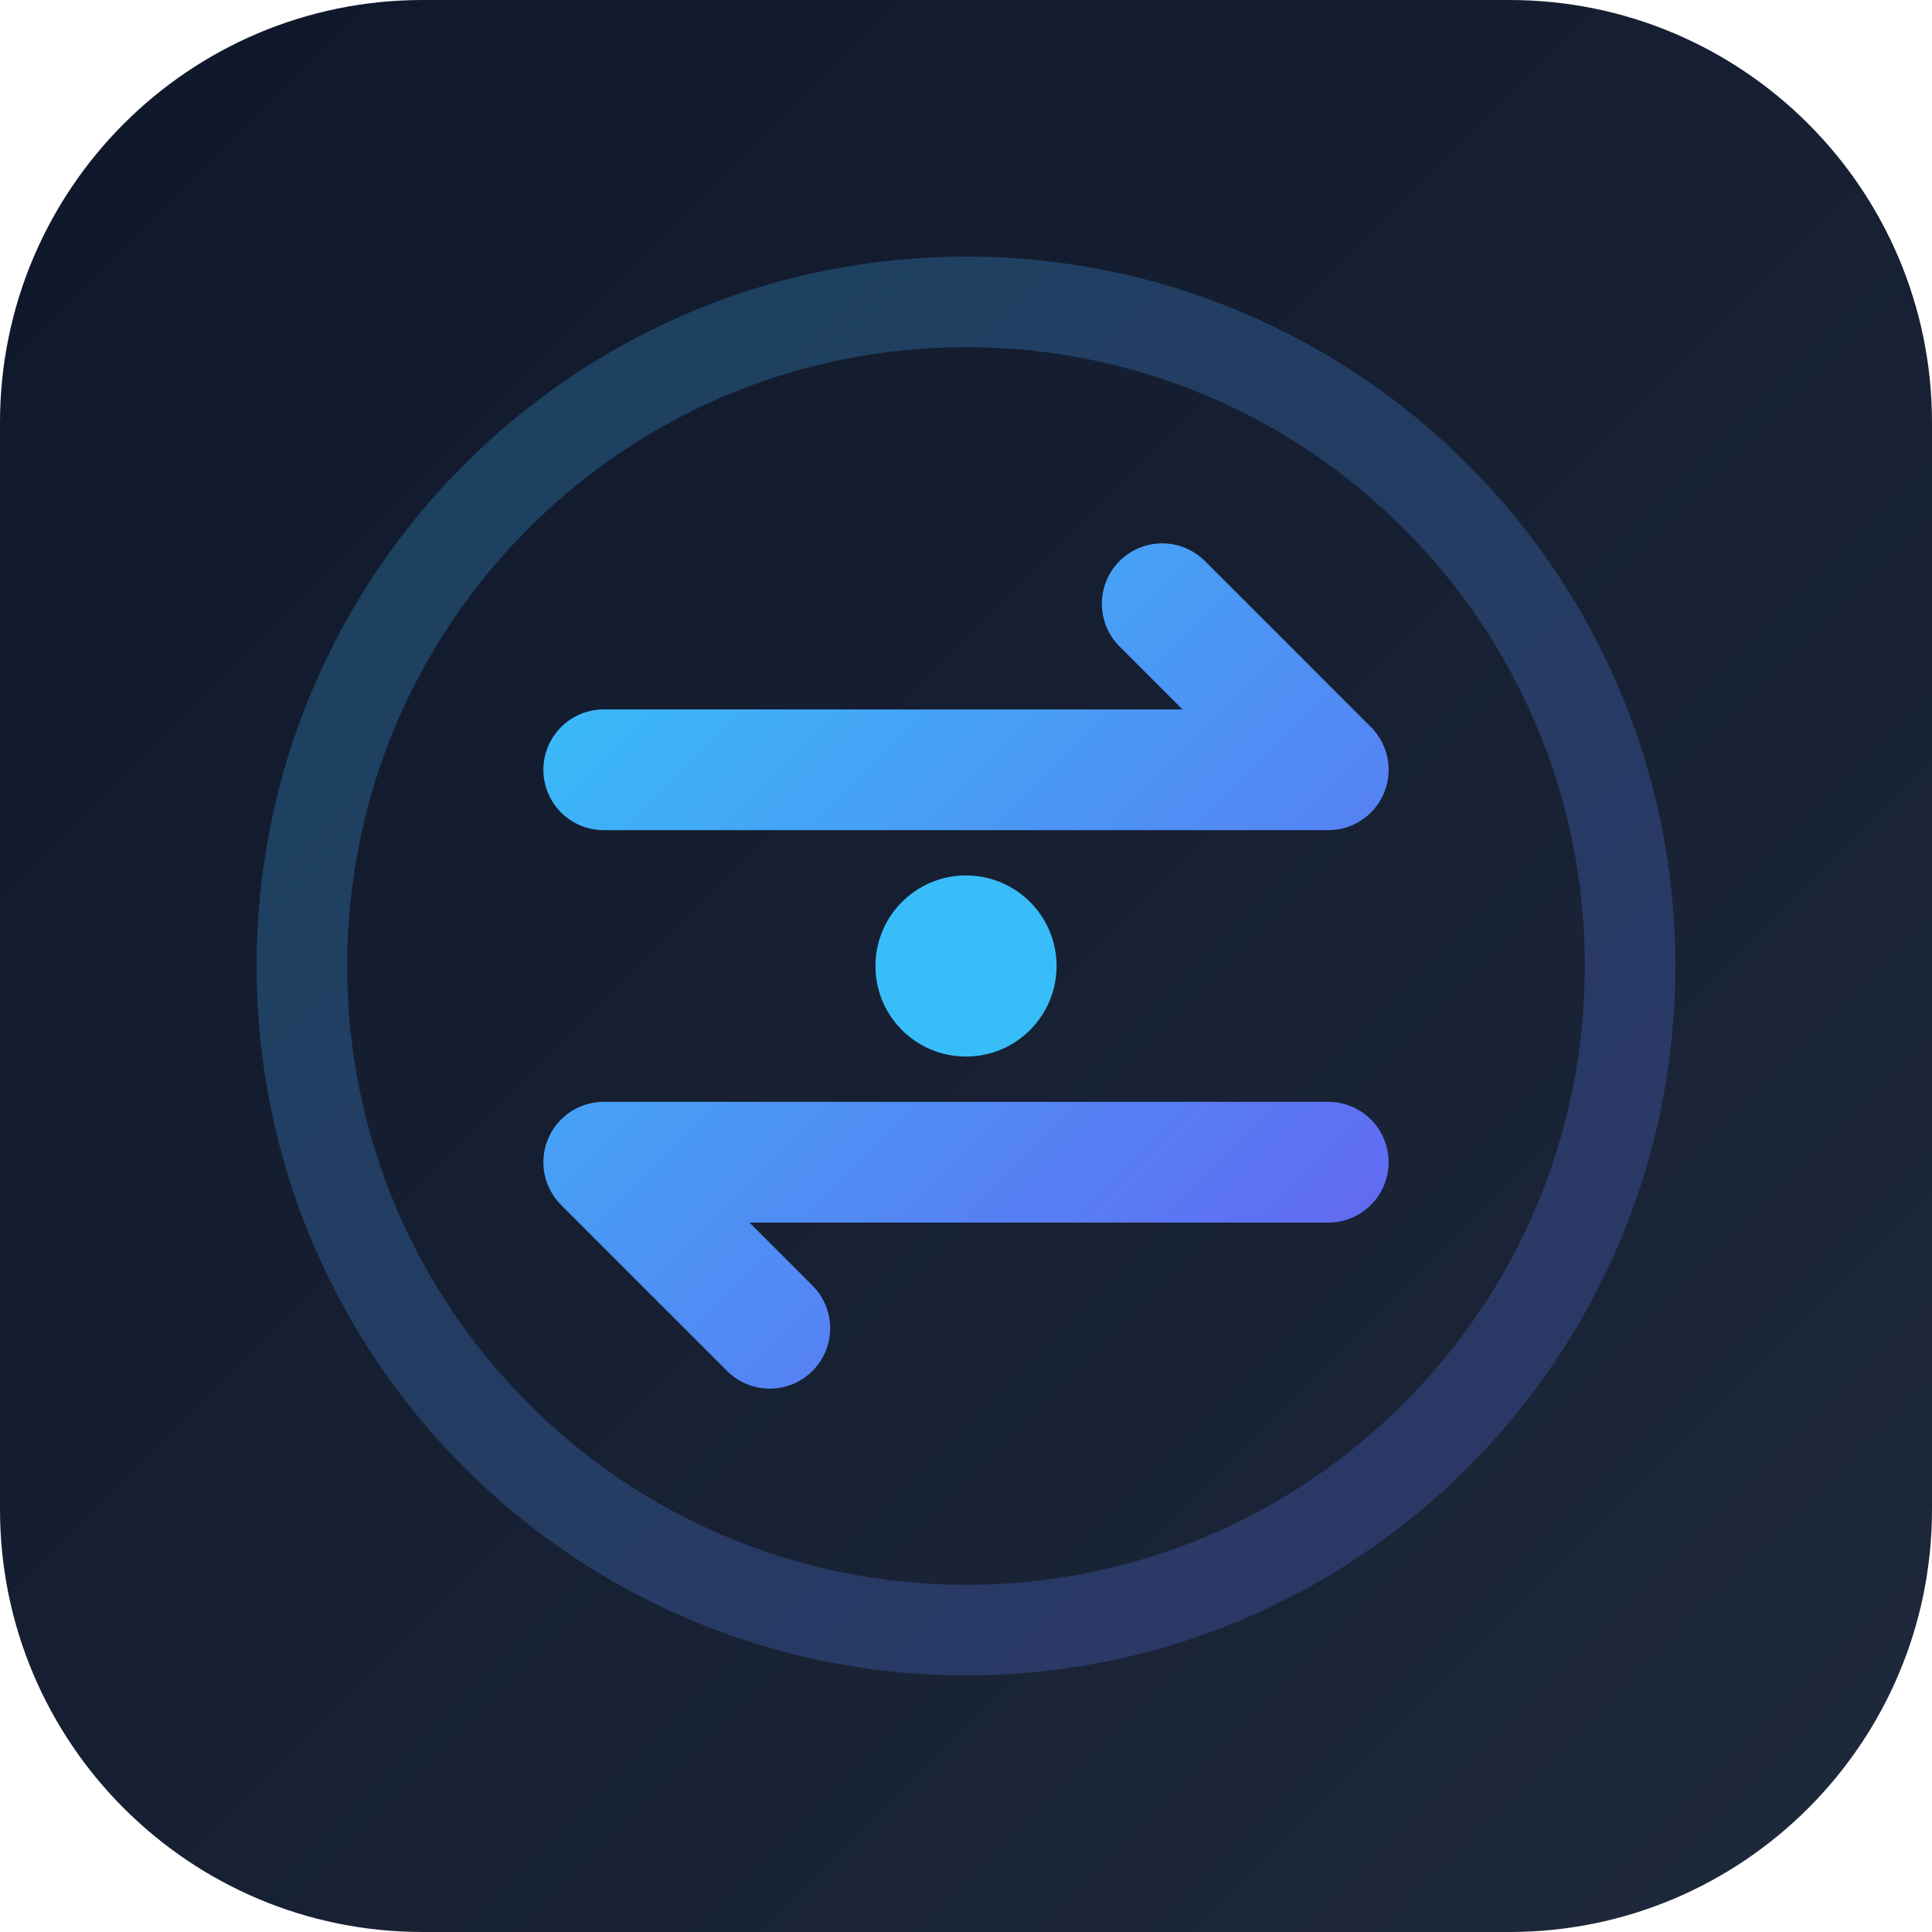
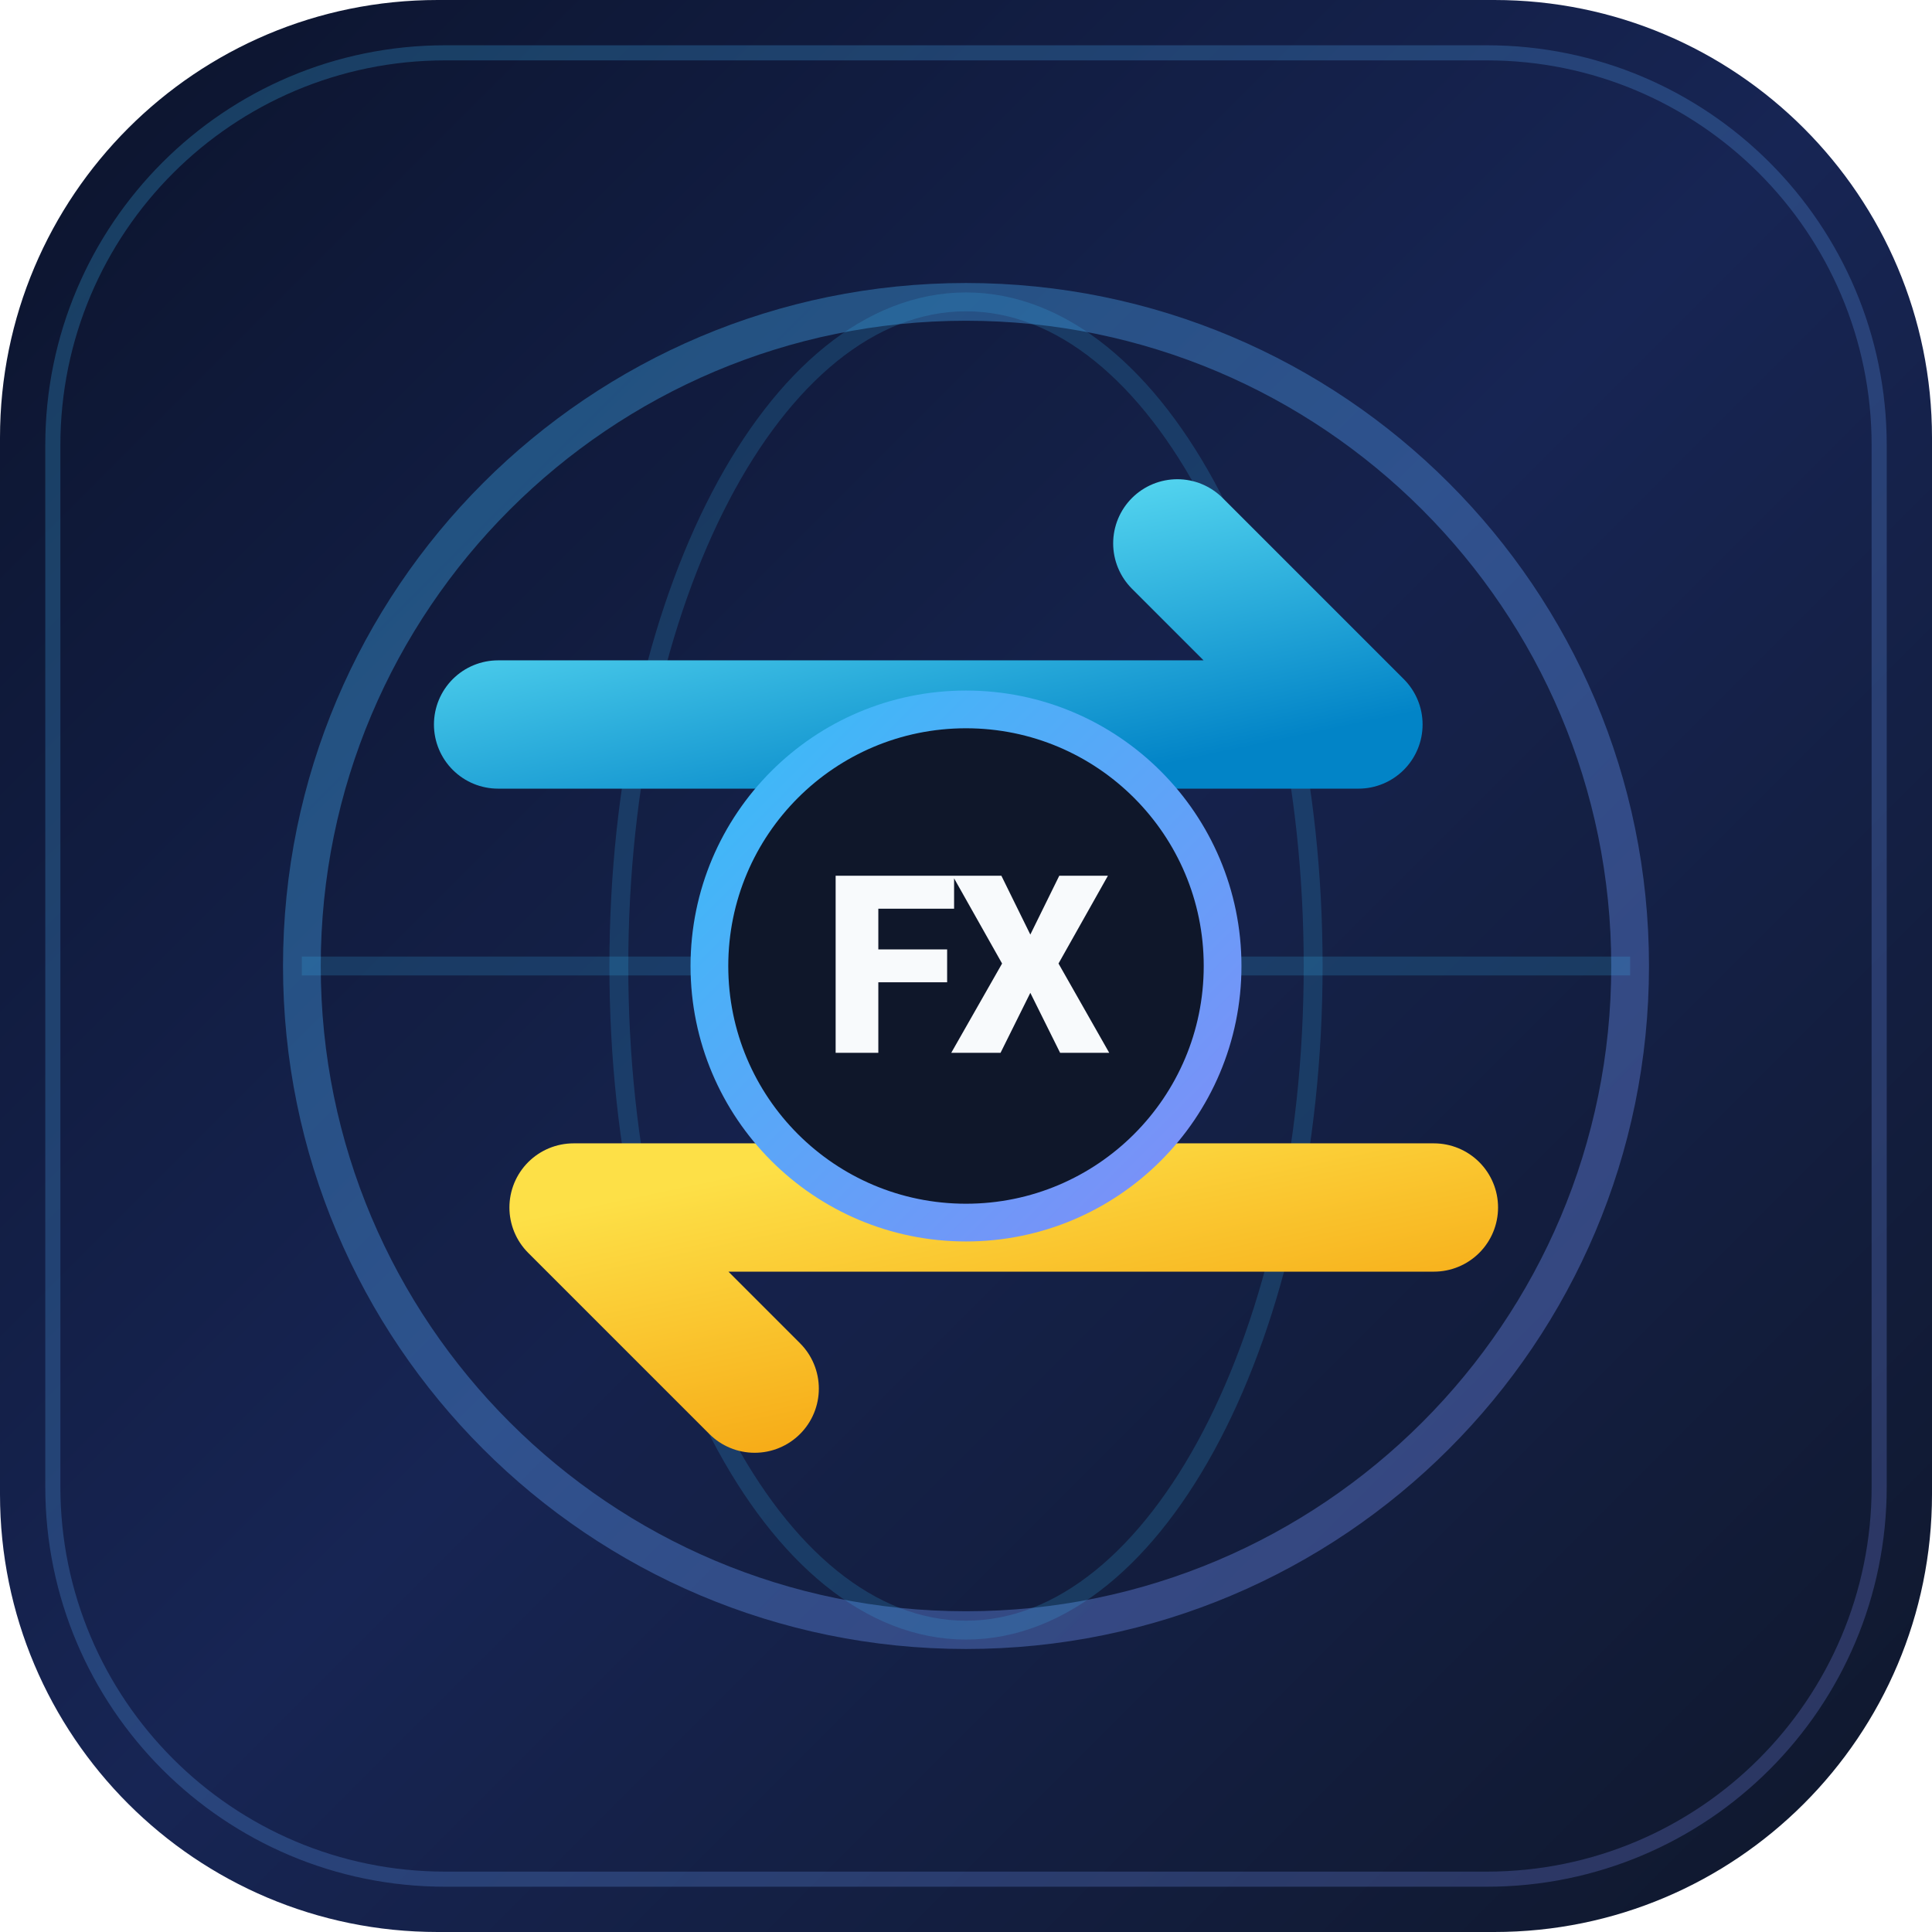
<svg xmlns="http://www.w3.org/2000/svg" viewBox="0 0 512 512" width="512" height="512">
  <defs>
    <linearGradient id="bg" x1="0%" y1="0%" x2="100%" y2="100%">
-       <stop offset="0%" stop-color="#0f172a" />
-       <stop offset="100%" stop-color="#1e293b" />
+       <stop offset="0%" stop-color="#0b132b" />
+       <stop offset="50%" stop-color="#172554" />
+       <stop offset="100%" stop-color="#0f172a" />
    </linearGradient>
-     <linearGradient id="accent" x1="0%" y1="0%" x2="100%" y2="100%">
+     <linearGradient id="ring" x1="0%" y1="0%" x2="100%" y2="100%">
      <stop offset="0%" stop-color="#38bdf8" />
-       <stop offset="100%" stop-color="#6366f1" />
+       <stop offset="100%" stop-color="#818cf8" />
+     </linearGradient>
+     <linearGradient id="gold" x1="0%" y1="0%" x2="100%" y2="100%">
+       <stop offset="0%" stop-color="#fde047" />
+       <stop offset="100%" stop-color="#f59e0b" />
+     </linearGradient>
+     <linearGradient id="cyan" x1="0%" y1="0%" x2="100%" y2="100%">
+       <stop offset="0%" stop-color="#67e8f9" />
+       <stop offset="100%" stop-color="#0284c7" />
    </linearGradient>
  </defs>
-   <rect width="512" height="512" rx="112" fill="url(#bg)" />
-   <circle cx="256" cy="256" r="176" fill="none" stroke="url(#accent)" stroke-width="24" opacity="0.25" />
-   <path d="M160 204h192l-44-44M352 308H160l44 44" fill="none" stroke="url(#accent)" stroke-width="32" stroke-linecap="round" stroke-linejoin="round" />
-   <circle cx="256" cy="256" r="24" fill="#38bdf8" />
+   <rect width="512" height="512" rx="116" fill="url(#bg)" />
+   <rect x="14" y="14" width="484" height="484" rx="104" fill="none" stroke="url(#ring)" stroke-width="4" opacity="0.25" />
+   <circle cx="256" cy="256" r="176" fill="#0f172a" fill-opacity="0.45" stroke="url(#ring)" stroke-width="10" opacity="0.35" />
+   <ellipse cx="256" cy="256" rx="92" ry="176" fill="none" stroke="#38bdf8" stroke-width="5" opacity="0.18" />
+   <line x1="80" y1="256" x2="432" y2="256" stroke="#38bdf8" stroke-width="5" opacity="0.18" />
+   <path d="M132 192h228l-48-48" fill="none" stroke="url(#cyan)" stroke-width="34" stroke-linecap="round" stroke-linejoin="round" />
+   <path d="M380 320H152l48 48" fill="none" stroke="url(#gold)" stroke-width="34" stroke-linecap="round" stroke-linejoin="round" />
+   <circle cx="256" cy="256" r="68" fill="#0f172a" stroke="url(#ring)" stroke-width="10" />
+   <text x="256" y="279" text-anchor="middle" font-family="-apple-system, BlinkMacSystemFont, 'Segoe UI', Roboto, Arial, sans-serif" font-size="66" font-weight="900" letter-spacing="-2" fill="#f8fafc">FX</text>
</svg>
